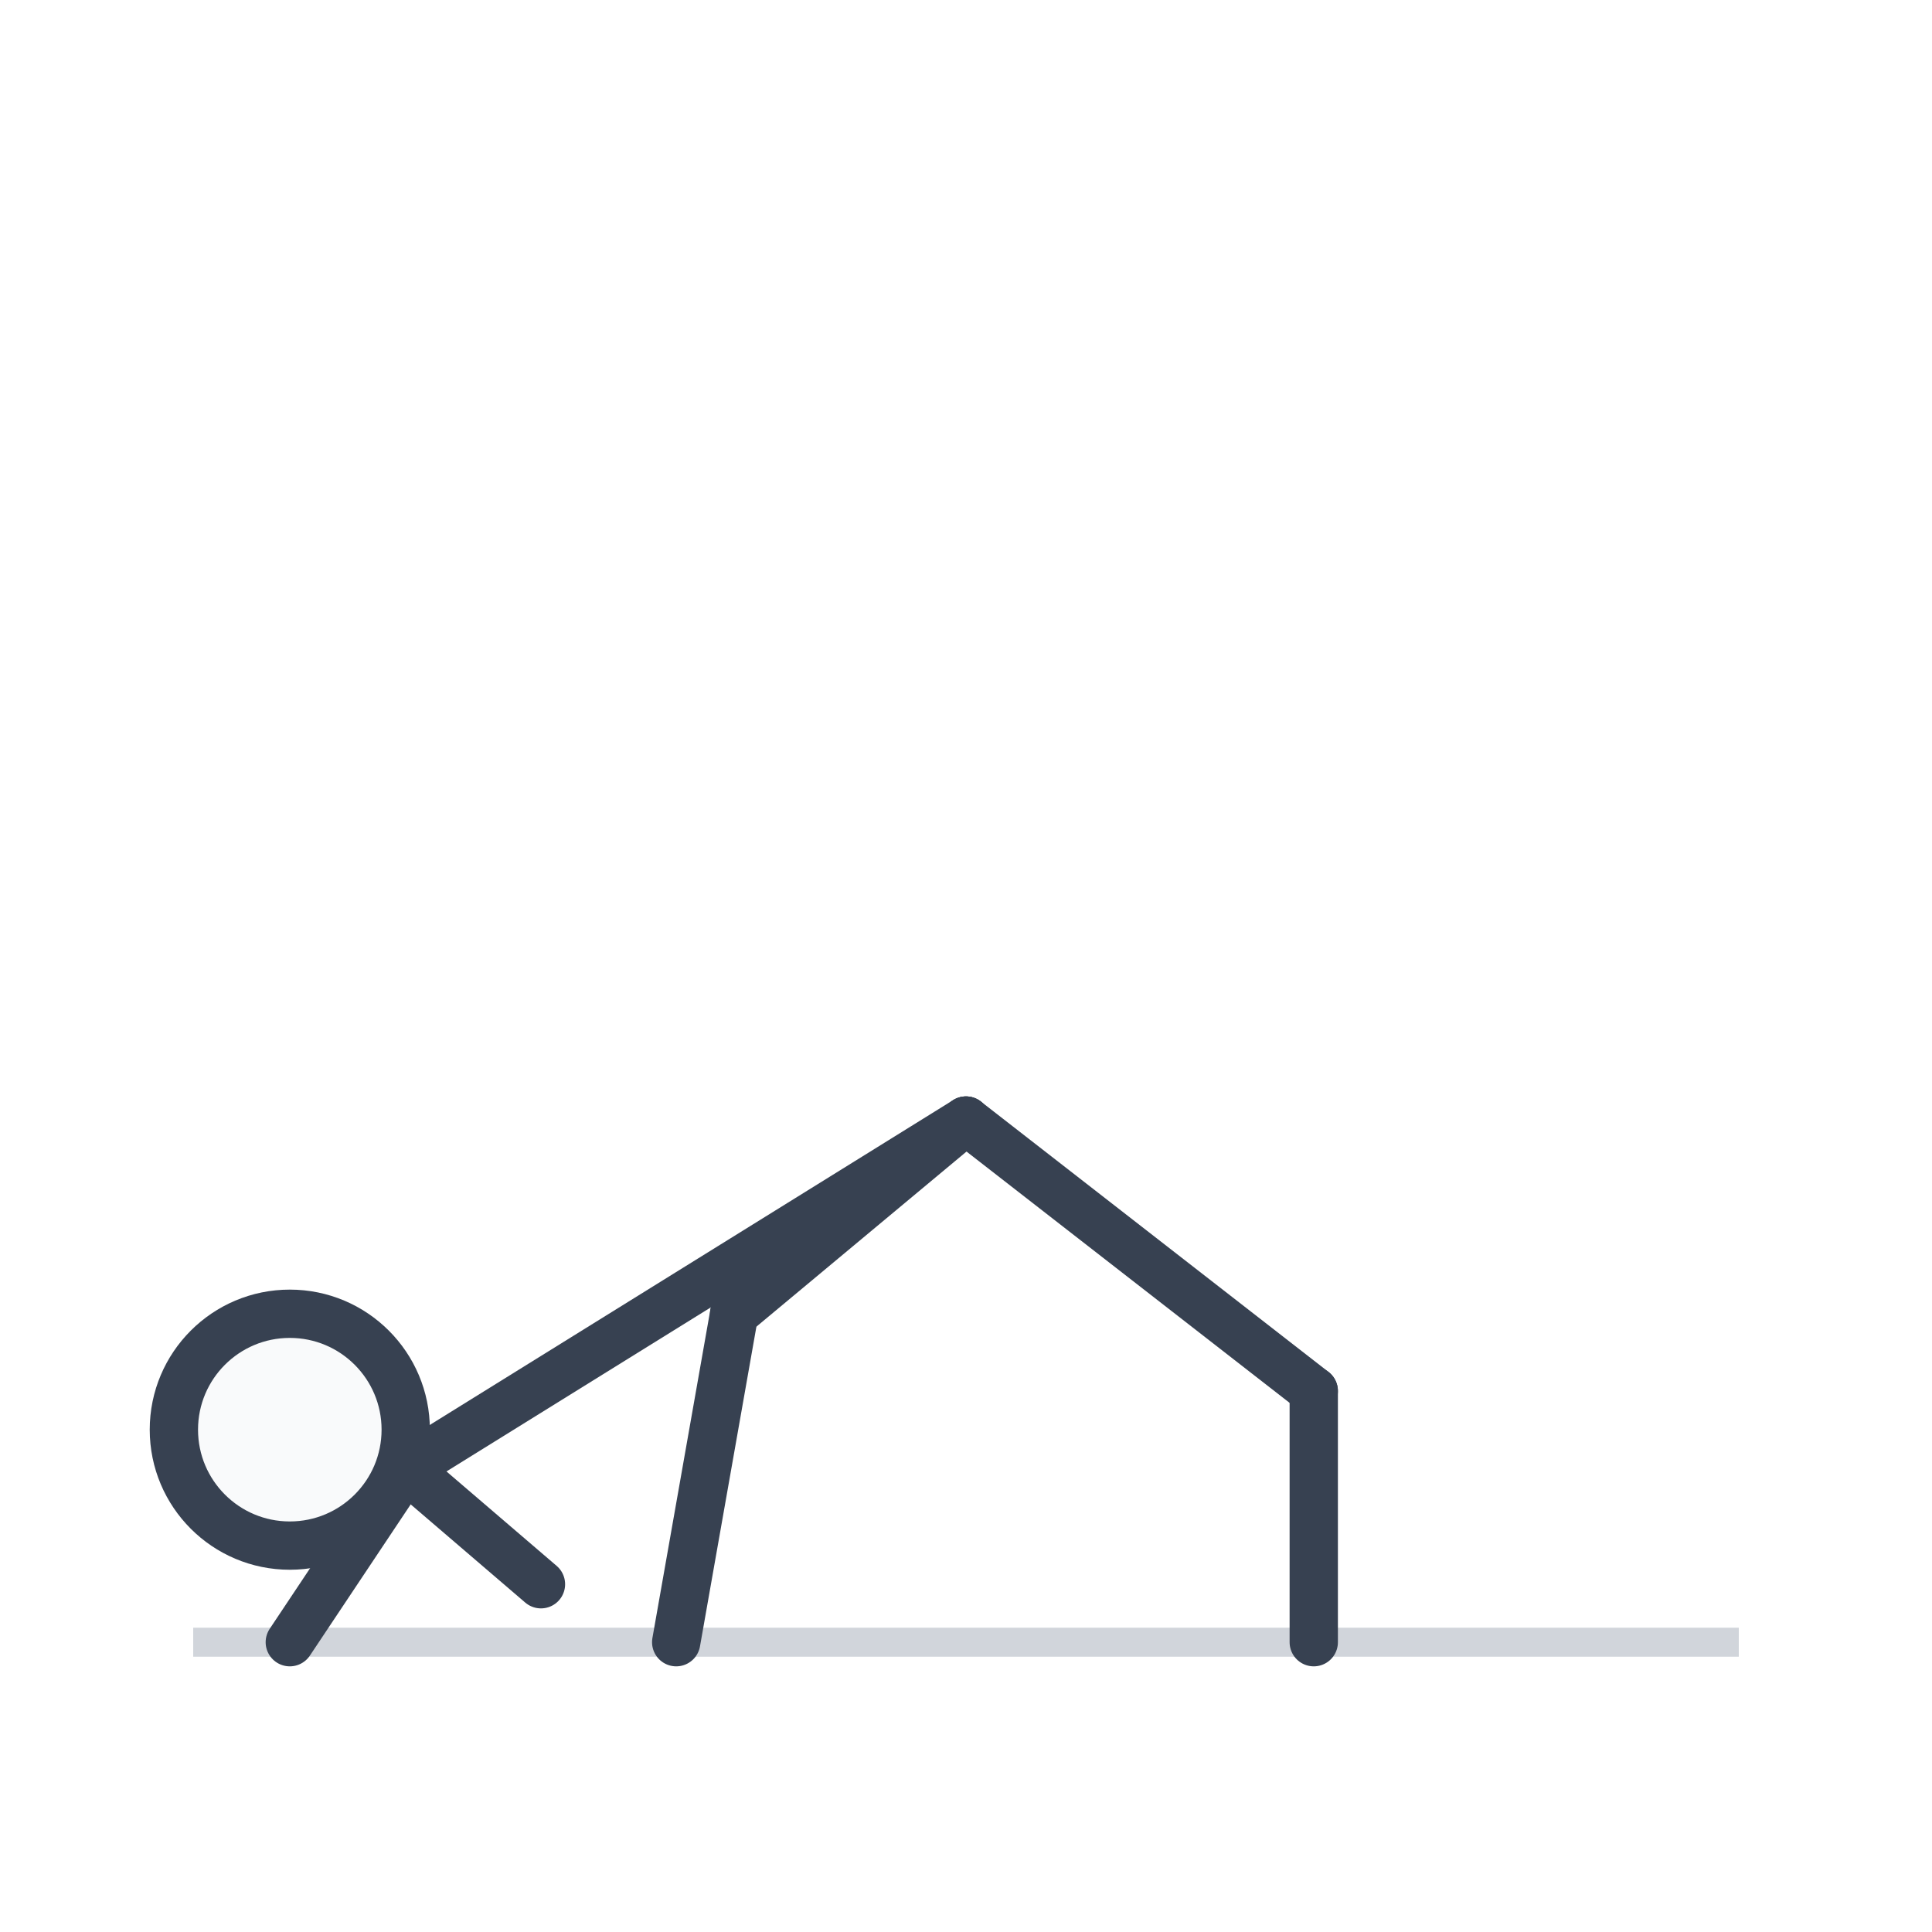
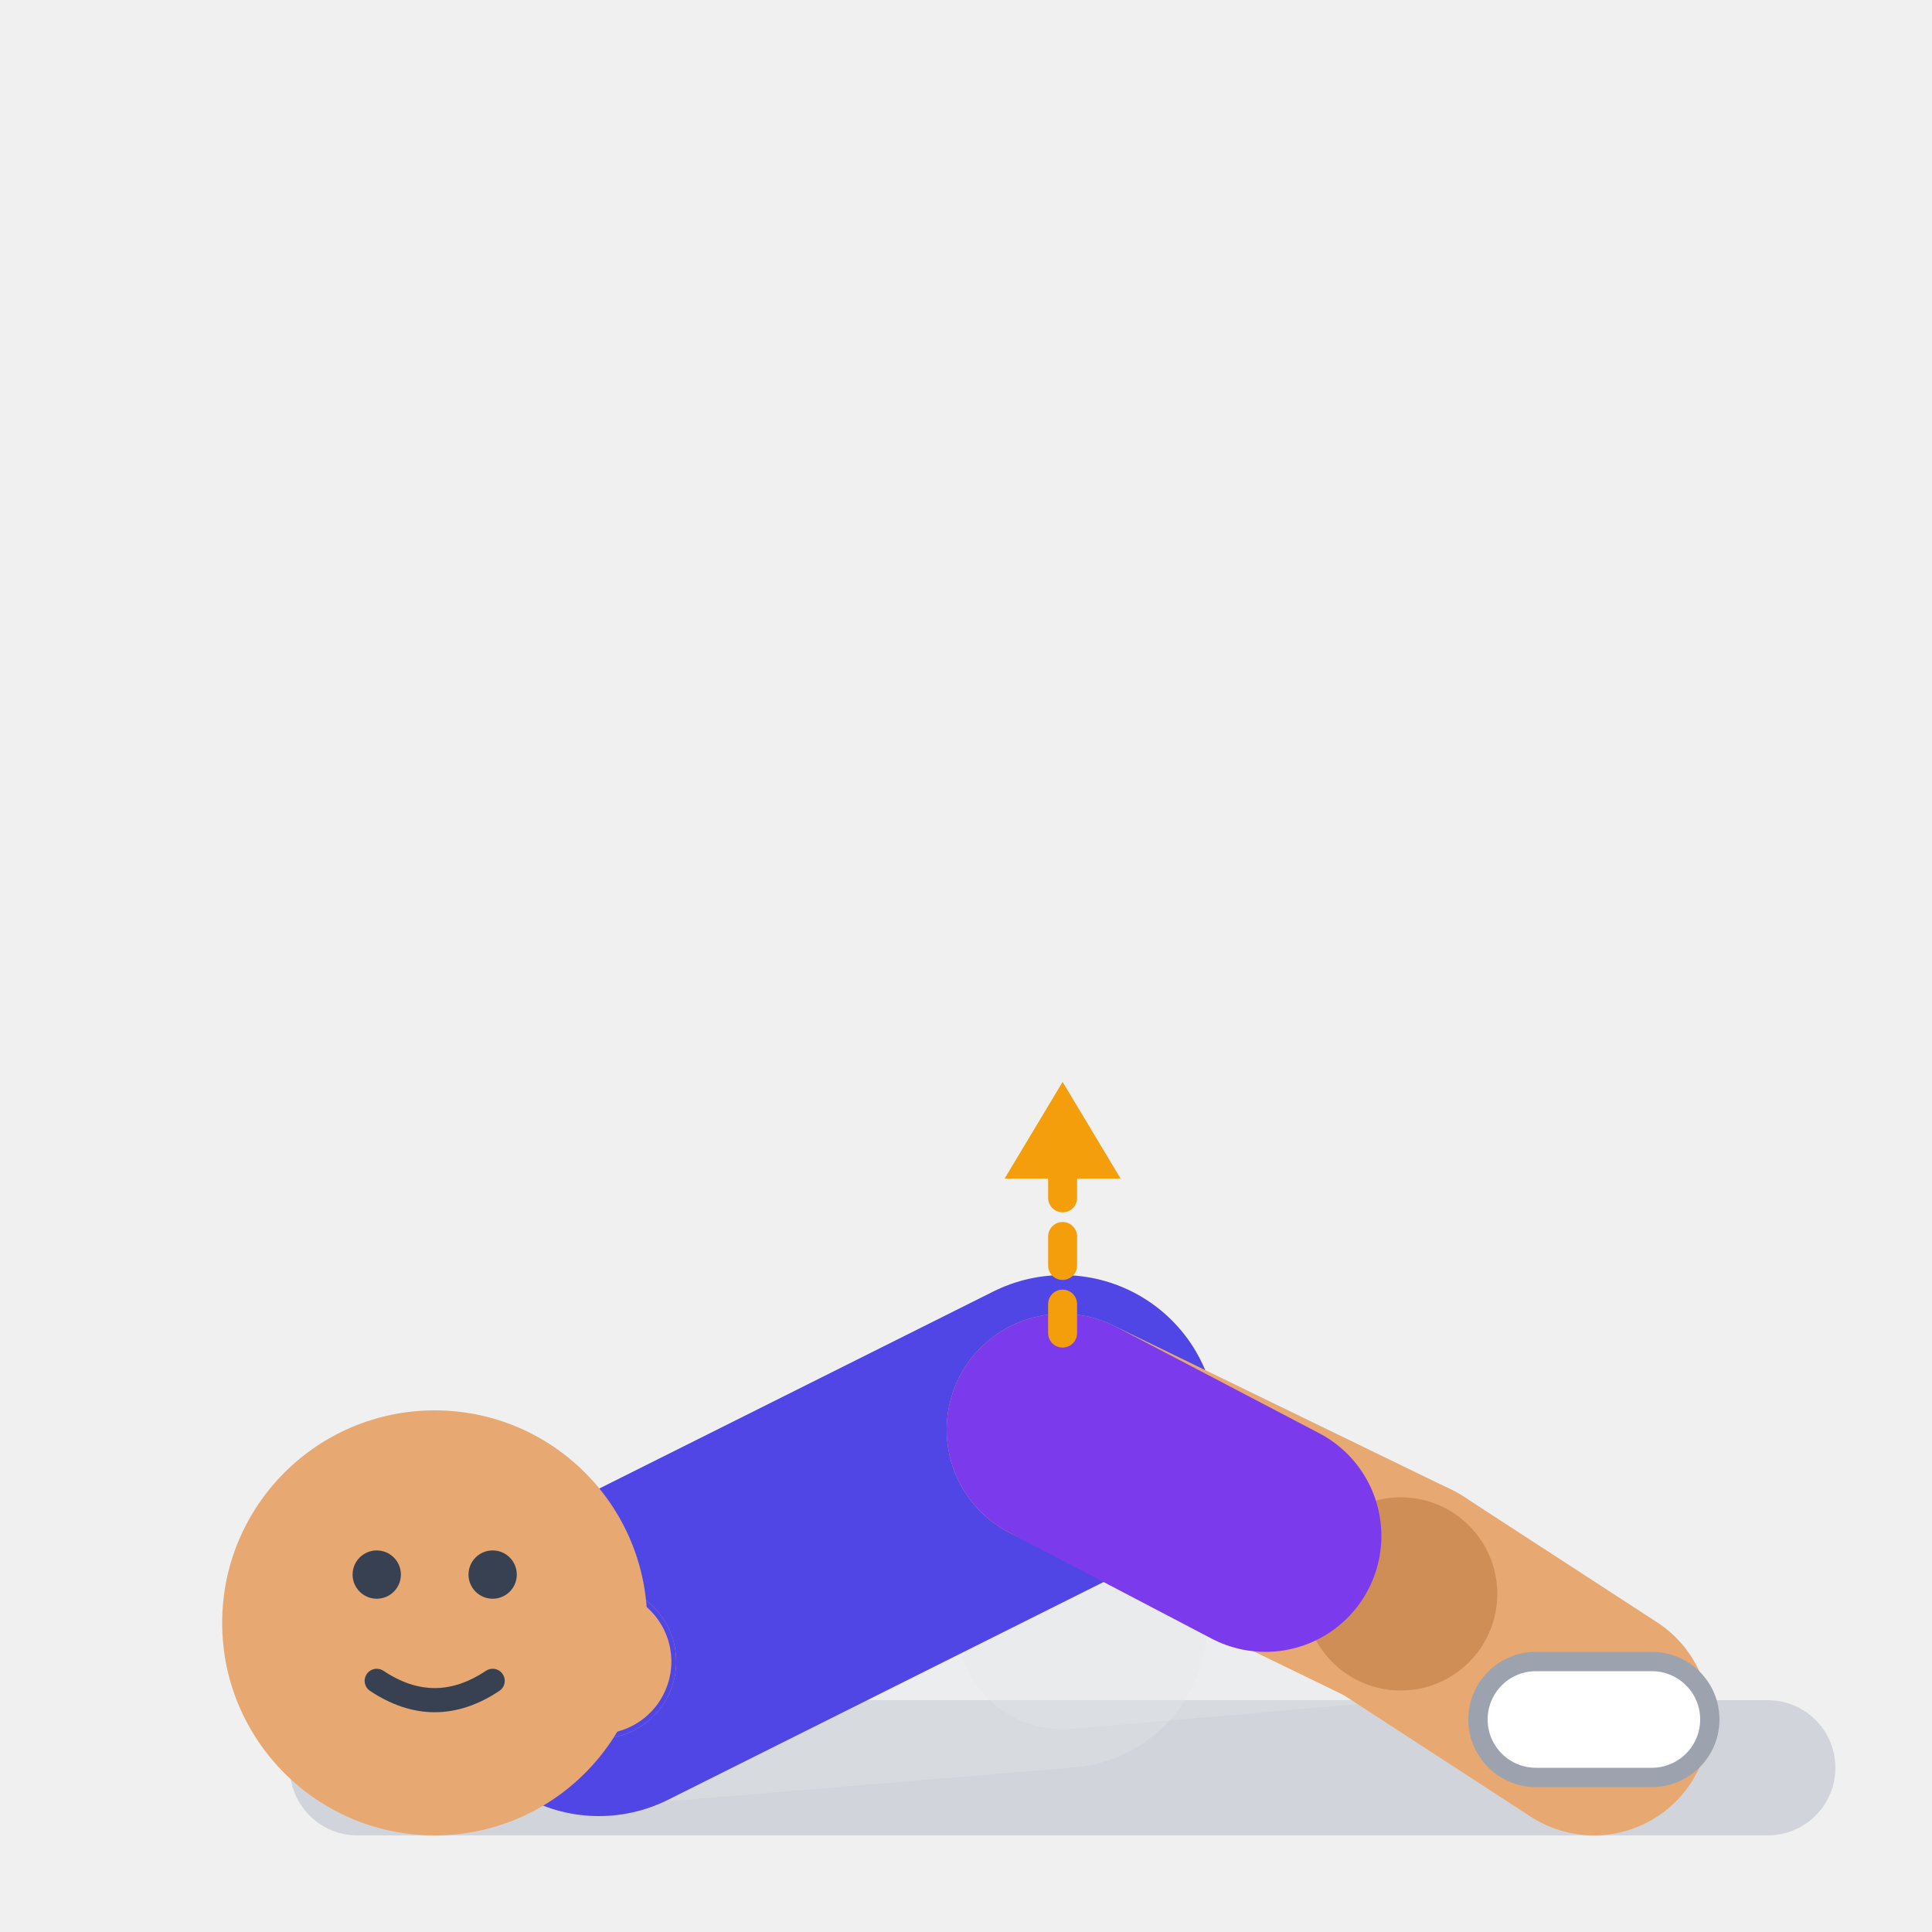
- <svg xmlns="http://www.w3.org/2000/svg" viewBox="0 0 100 100" width="100" height="100">
-   <rect width="100" height="100" fill="white" />
-   <line x1="10" y1="85" x2="90" y2="85" stroke="#d1d5db" stroke-width="1.5" />
-   <circle cx="15" cy="74" r="6" fill="#f9fafb" stroke="#374151" stroke-width="2.5" />
-   <line x1="21" y1="76" x2="50" y2="58" stroke="#374151" stroke-width="2.5" stroke-linecap="round" />
-   <line x1="50" y1="58" x2="68" y2="72" stroke="#374151" stroke-width="2.5" stroke-linecap="round" />
-   <line x1="68" y1="72" x2="68" y2="85" stroke="#374151" stroke-width="2.5" stroke-linecap="round" />
-   <line x1="50" y1="58" x2="38" y2="68" stroke="#374151" stroke-width="2.5" stroke-linecap="round" />
-   <line x1="38" y1="68" x2="35" y2="85" stroke="#374151" stroke-width="2.5" stroke-linecap="round" />
-   <line x1="21" y1="76" x2="15" y2="85" stroke="#374151" stroke-width="2.5" stroke-linecap="round" />
-   <line x1="21" y1="76" x2="28" y2="82" stroke="#374151" stroke-width="2.5" stroke-linecap="round" />
+ <svg xmlns="http://www.w3.org/2000/svg" viewBox="0 0 200 200" width="200" height="200">
+   <rect x="30" y="176" width="160" height="14" rx="7" fill="#D1D5DB" />
+   <line x1="62" y1="172" x2="110" y2="168" stroke="#E5E7EB" stroke-width="30" stroke-linecap="round" opacity="0.3" />
+   <line x1="110" y1="168" x2="145" y2="165" stroke="#E5E7EB" stroke-width="22" stroke-linecap="round" opacity="0.3" />
+   <line x1="62" y1="172" x2="110" y2="148" stroke="#4F46E5" stroke-width="32" stroke-linecap="round" />
+   <line x1="110" y1="148" x2="145" y2="165" stroke="#E8A872" stroke-width="24" stroke-linecap="round" />
+   <line x1="145" y1="165" x2="165" y2="178" stroke="#E8A872" stroke-width="24" stroke-linecap="round" />
+   <circle cx="145" cy="165" r="10" fill="#CF8E55" />
+   <line x1="110" y1="148" x2="131" y2="159" stroke="#7C3AED" stroke-width="24" stroke-linecap="round" />
+   <rect x="153" y="172" width="24" height="12" rx="6" fill="#FFFFFF" stroke="#9CA3AF" stroke-width="2" />
+   <line x1="62" y1="172" x2="40" y2="176" stroke="#E8A872" stroke-width="16" stroke-linecap="round" />
+   <line x1="62" y1="172" x2="50" y2="174" stroke="#4F46E5" stroke-width="16" stroke-linecap="round" />
+   <circle cx="40" cy="176" r="8" fill="#E8A872" />
+   <line x1="62" y1="172" x2="52" y2="170" stroke="#E8A872" stroke-width="15" stroke-linecap="round" />
+   <circle cx="45" cy="168" r="22" fill="#E8A872" />
+   <circle cx="39" cy="163" r="2.5" fill="#374151" />
+   <circle cx="51" cy="163" r="2.5" fill="#374151" />
+   <path d="M39,174 Q45,178 51,174" stroke="#374151" stroke-width="2.5" fill="none" stroke-linecap="round" />
+   <line x1="110" y1="138" x2="110" y2="118" stroke="#F59E0B" stroke-width="3" stroke-linecap="round" stroke-dasharray="3,4" />
+   <polygon points="110,112 104,122 116,122" fill="#F59E0B" />
</svg>
